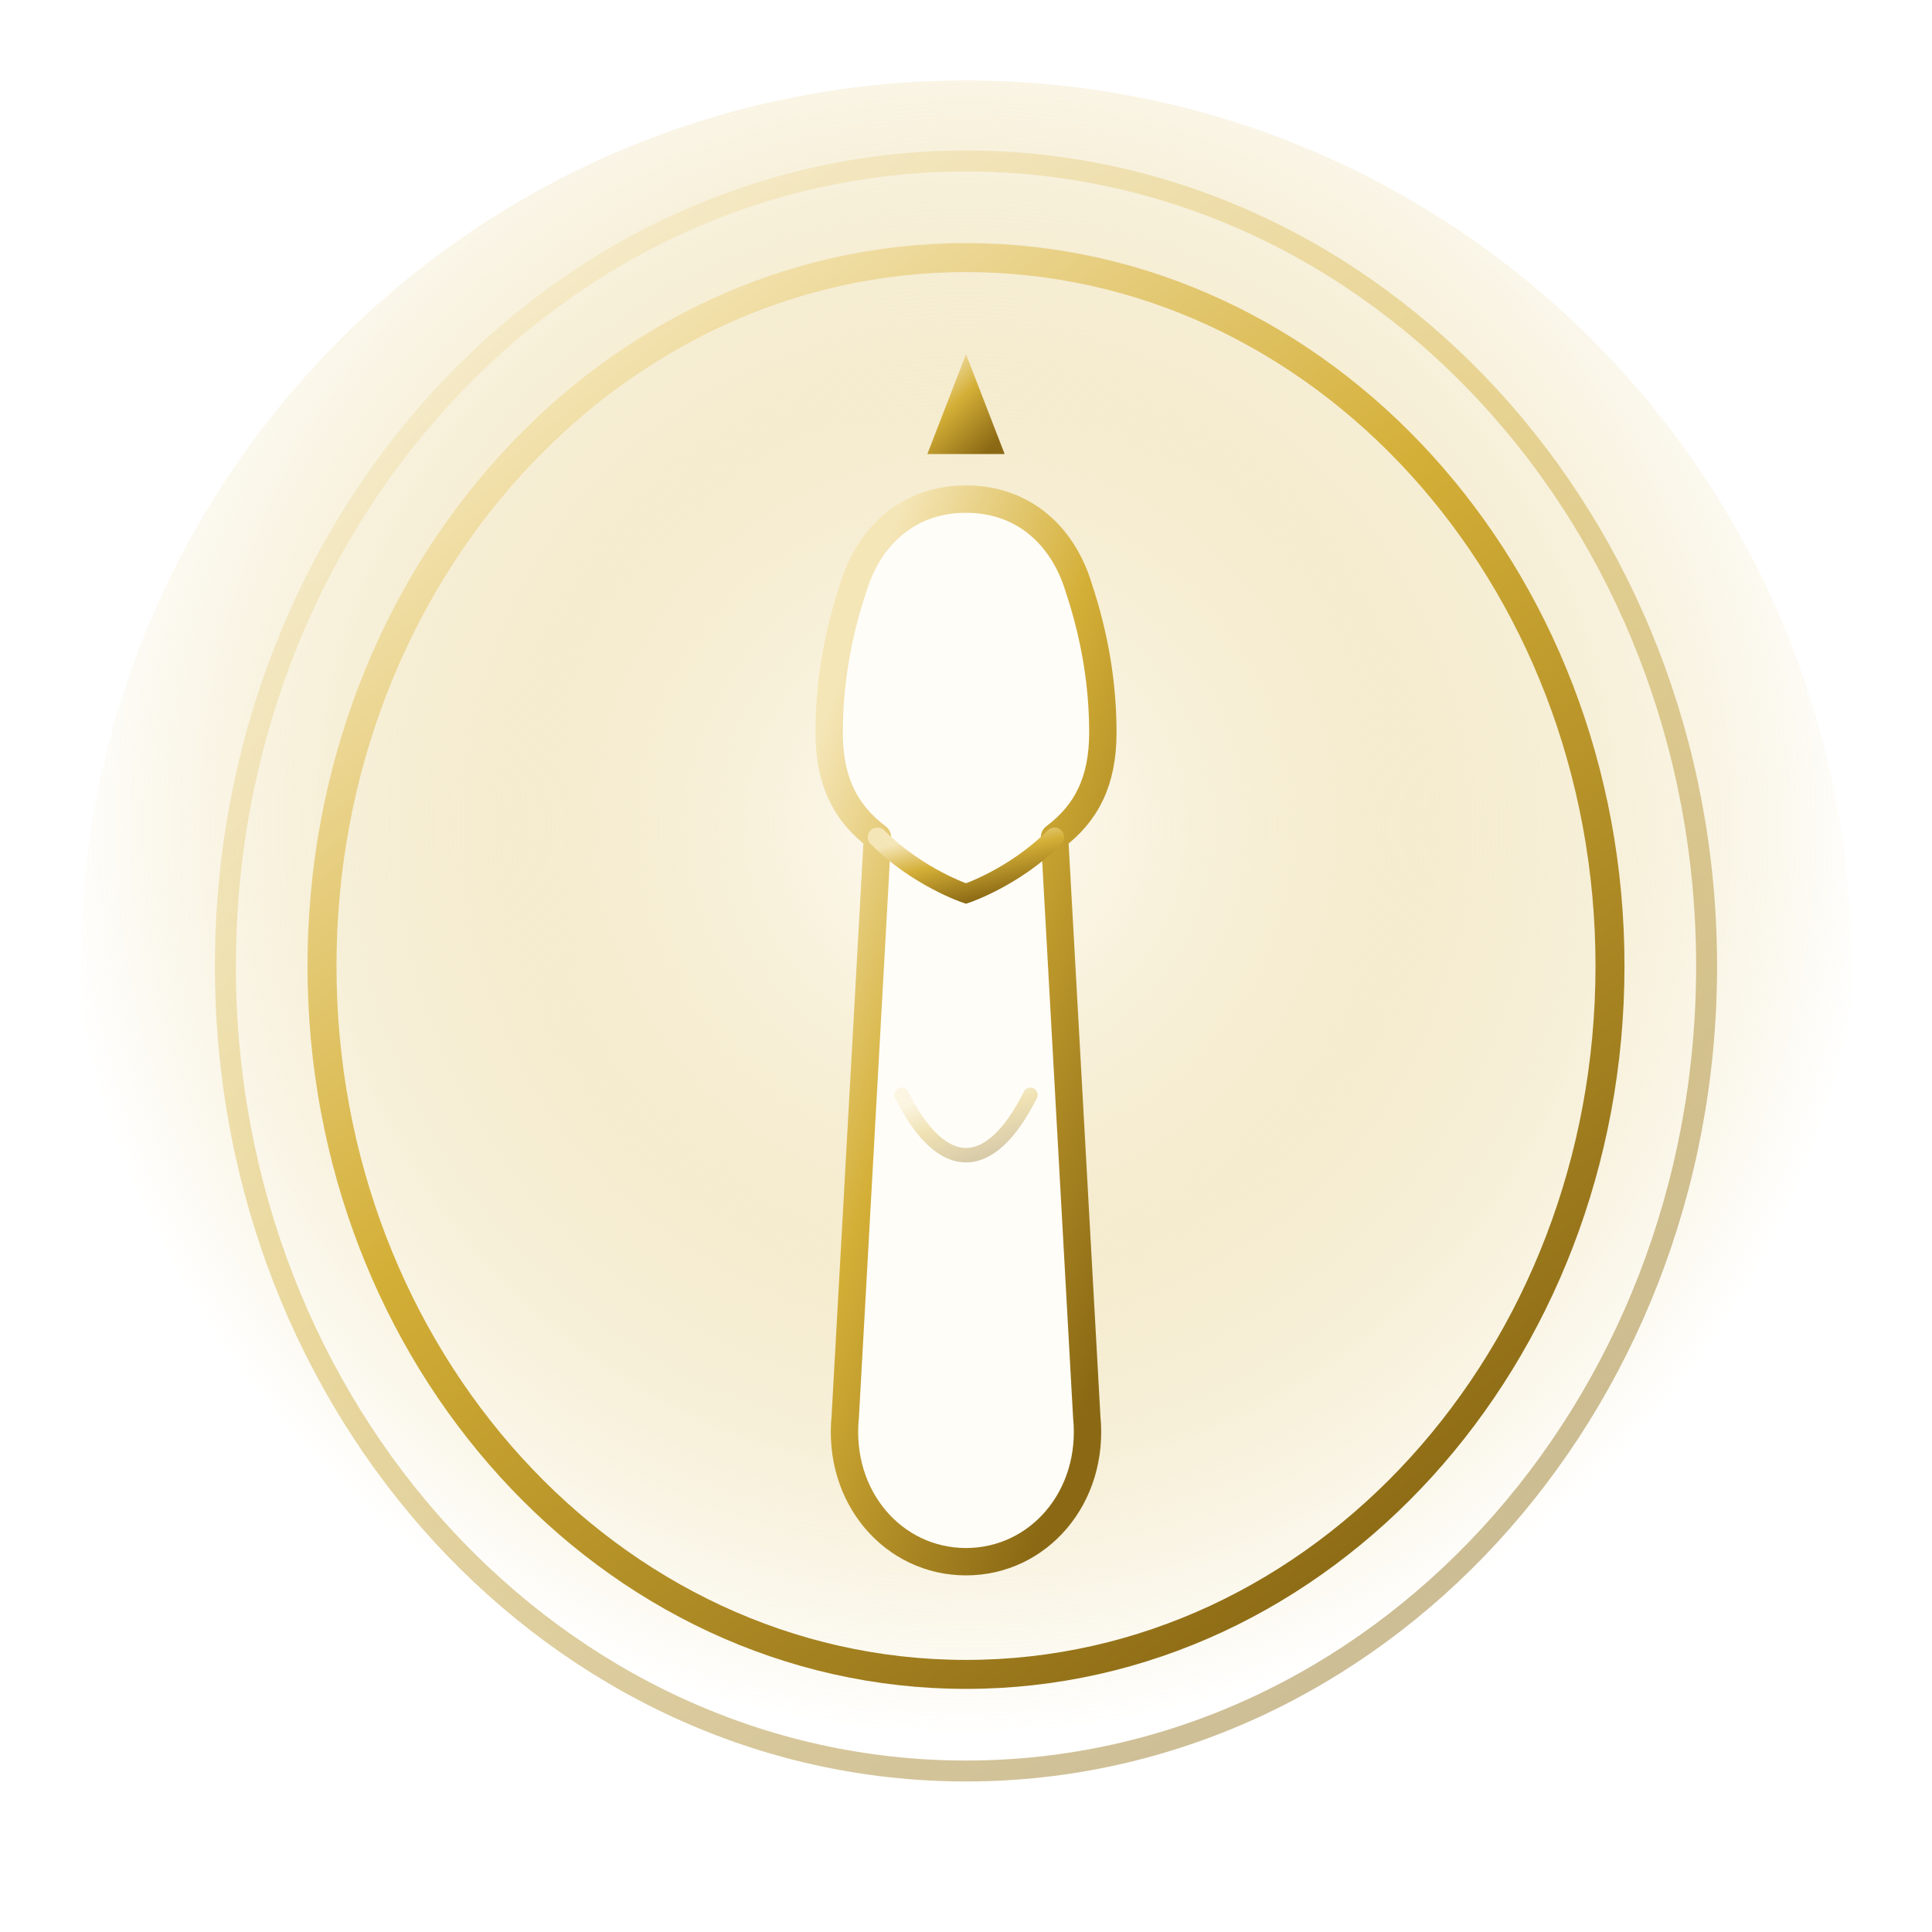
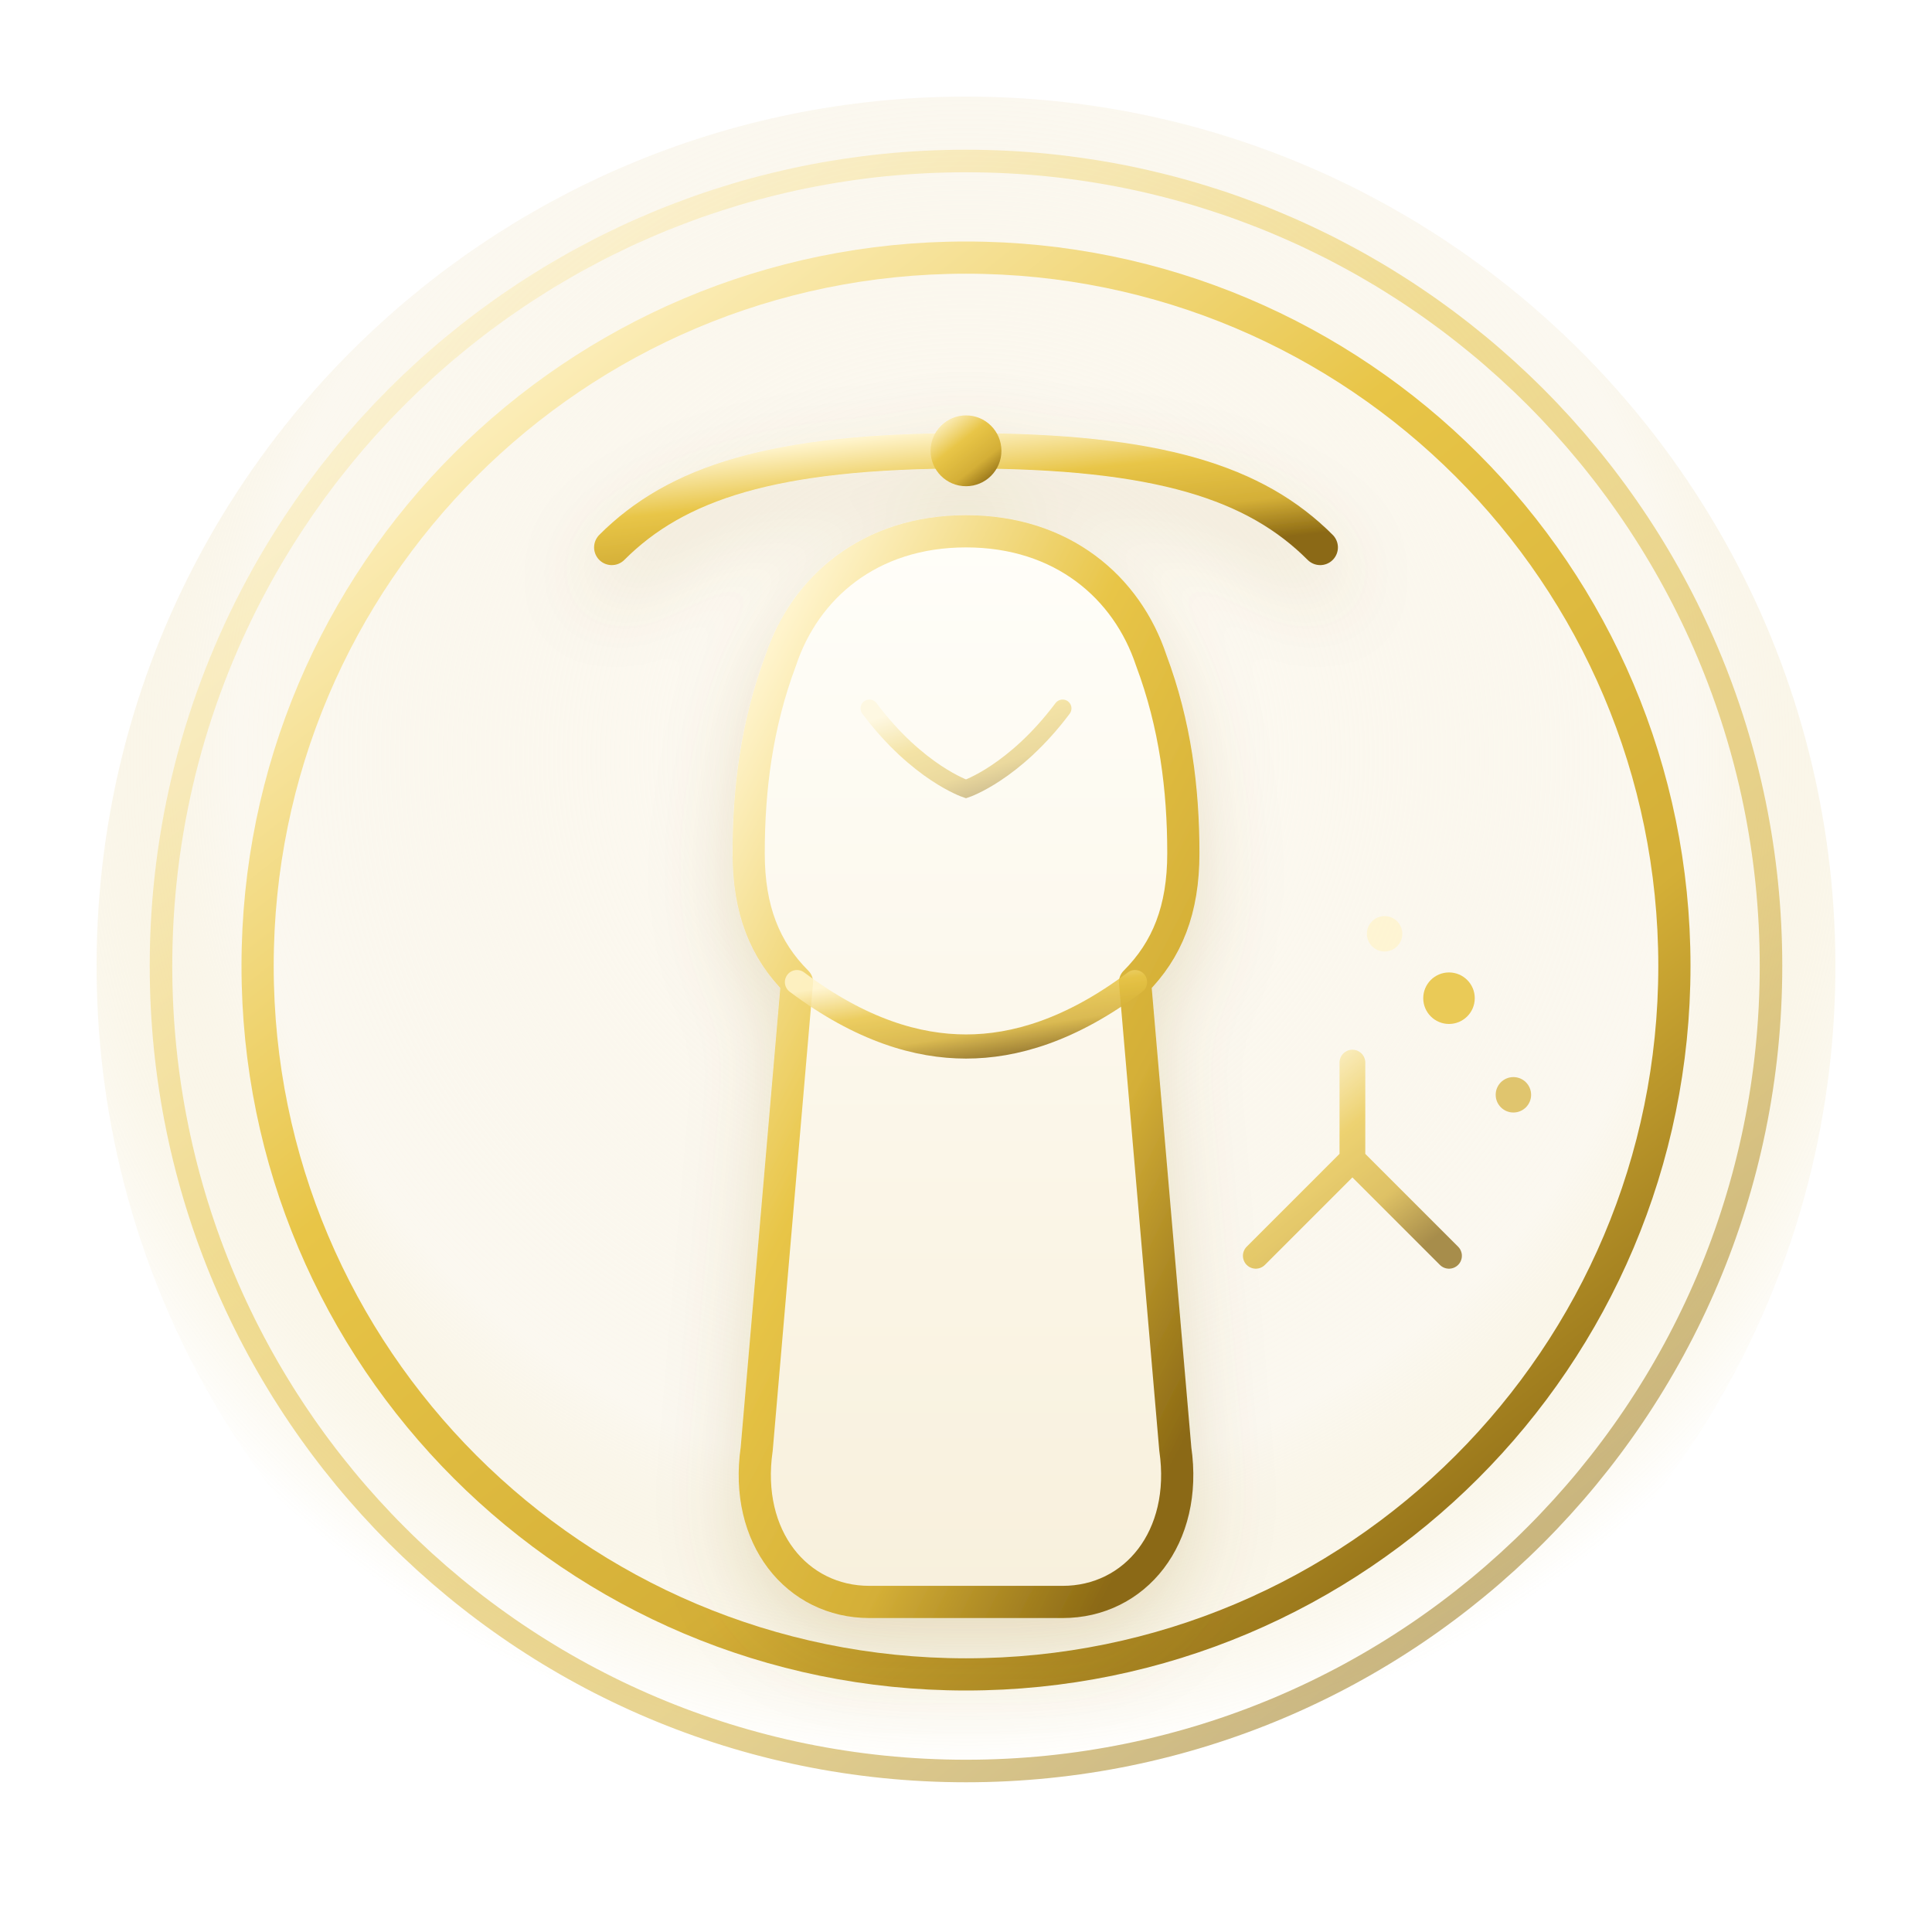
<svg xmlns="http://www.w3.org/2000/svg" viewBox="0 0 120 120" fill="none" aria-hidden="true">
  <defs>
-     <linearGradient id="gold" x1="18%" y1="6%" x2="82%" y2="94%">
-       <stop offset="0%" stop-color="#f5e6b8" />
-       <stop offset="42%" stop-color="#d4af37" />
+     <linearGradient id="gold" x1="14%" y1="4%" x2="86%" y2="96%">
+       <stop offset="0%" stop-color="#fff4cc" />
+       <stop offset="38%" stop-color="#e8c547" />
+       <stop offset="72%" stop-color="#d4af37" />
      <stop offset="100%" stop-color="#8b6914" />
    </linearGradient>
-     <radialGradient id="halo" cx="50%" cy="42%" r="52%">
-       <stop offset="0%" stop-color="#fffdf8" stop-opacity="0.9" />
+     <linearGradient id="dressFill" x1="50%" y1="0%" x2="50%" y2="100%">
+       <stop offset="0%" stop-color="#fffef9" />
+       <stop offset="100%" stop-color="#f8f0dc" />
+     </linearGradient>
+     <radialGradient id="glow" cx="50%" cy="38%" r="58%">
+       <stop offset="0%" stop-color="#fffdf8" stop-opacity="0.95" />
+       <stop offset="72%" stop-color="#f4ebd4" stop-opacity="0.35" />
      <stop offset="100%" stop-color="#d4af37" stop-opacity="0" />
    </radialGradient>
+     <filter id="softShadow" x="-20%" y="-20%" width="140%" height="140%">
+       <feDropShadow dx="0" dy="2" stdDeviation="2.5" flood-color="#8b6914" flood-opacity="0.18" />
+     </filter>
  </defs>
-   <circle cx="60" cy="60" r="55" fill="url(#halo)" />
-   <ellipse cx="60" cy="60" rx="46" ry="50" stroke="url(#gold)" stroke-width="1.3" opacity="0.45" />
-   <ellipse cx="60" cy="60" rx="40" ry="44" stroke="url(#gold)" stroke-width="1.8" />
-   <path d="M60 22 L62.4 28.2 H57.6 Z" fill="url(#gold)" />
-   <path d="M60 31        C56.5 31 54 33.2 53 36.5        C52 39.5 51.5 42.5 51.5 45.5        C51.5 48.5 52.5 50.5 54.5 52        L52.5 88        C52 93 55.5 97 60 97        H60        C64.5 97 68 93 67.5 88        L65.5 52        C67.5 50.5 68.5 48.5 68.5 45.5        C68.5 42.5 68 39.5 67 36.5        C66 33.2 63.5 31 60 31        Z" fill="#fffdf8" stroke="url(#gold)" stroke-width="1.7" stroke-linejoin="round" />
-   <path d="M54.5 52 C57 54.5 60 55.5 60 55.5 C60 55.5 63 54.5 65.5 52" stroke="url(#gold)" stroke-width="1.2" fill="none" stroke-linecap="round" />
-   <path d="M60 55.5 V82" stroke="url(#gold)" stroke-width="0.9" opacity="0.35" stroke-linecap="round" />
-   <path d="M56 68 C58.5 73 61.5 73 64 68" stroke="url(#gold)" stroke-width="0.9" fill="none" opacity="0.35" stroke-linecap="round" />
+   <circle cx="60" cy="60" r="54" fill="url(#glow)" />
+   <circle cx="60" cy="60" r="50" stroke="url(#gold)" stroke-width="1.4" opacity="0.55" />
+   <circle cx="60" cy="60" r="44" stroke="url(#gold)" stroke-width="2" />
+   <g filter="url(#softShadow)">
+     <path d="M38 34 C42 30 48 28 60 28 C72 28 78 30 82 34" stroke="url(#gold)" stroke-width="2.2" stroke-linecap="round" fill="none" />
+     <circle cx="60" cy="28" r="2.2" fill="url(#gold)" />
+     <path d="M60 33          C54 33 50 36.5 48.5 41          C47 45 46.5 49 46.5 53          C46.5 56.5 47.5 59 49.5 61          L47 90          C46.2 95.5 49.5 99.5 54 99.5          H66          C70.5 99.5 73.8 95.5 73 90          L70.5 61          C72.5 59 73.5 56.5 73.5 53          C73.5 49 73 45 71.5 41          C70 36.5 66 33 60 33          Z" fill="url(#dressFill)" stroke="url(#gold)" stroke-width="2" stroke-linejoin="round" />
+     <path d="M49.5 61 C53.5 64 57 65 60 65 C63 65 66.5 64 70.5 61" stroke="url(#gold)" stroke-width="1.5" fill="none" stroke-linecap="round" opacity="0.85" />
+     <path d="M54 44 C57 48 60 49 60 49 C60 49 63 48 66 44" stroke="url(#gold)" stroke-width="1.1" fill="none" opacity="0.45" stroke-linecap="round" />
+   </g>
+   <path d="M78 78 L84 72 M84 72 L90 78 M84 72 L84 66" stroke="url(#gold)" stroke-width="1.6" stroke-linecap="round" stroke-linejoin="round" opacity="0.75" />
+   <circle cx="90" cy="62" r="1.6" fill="#e8c547" opacity="0.9" />
+   <circle cx="94" cy="68" r="1.1" fill="#d4af37" opacity="0.7" />
+   <circle cx="86" cy="58" r="1.1" fill="#fff4cc" opacity="0.8" />
</svg>
